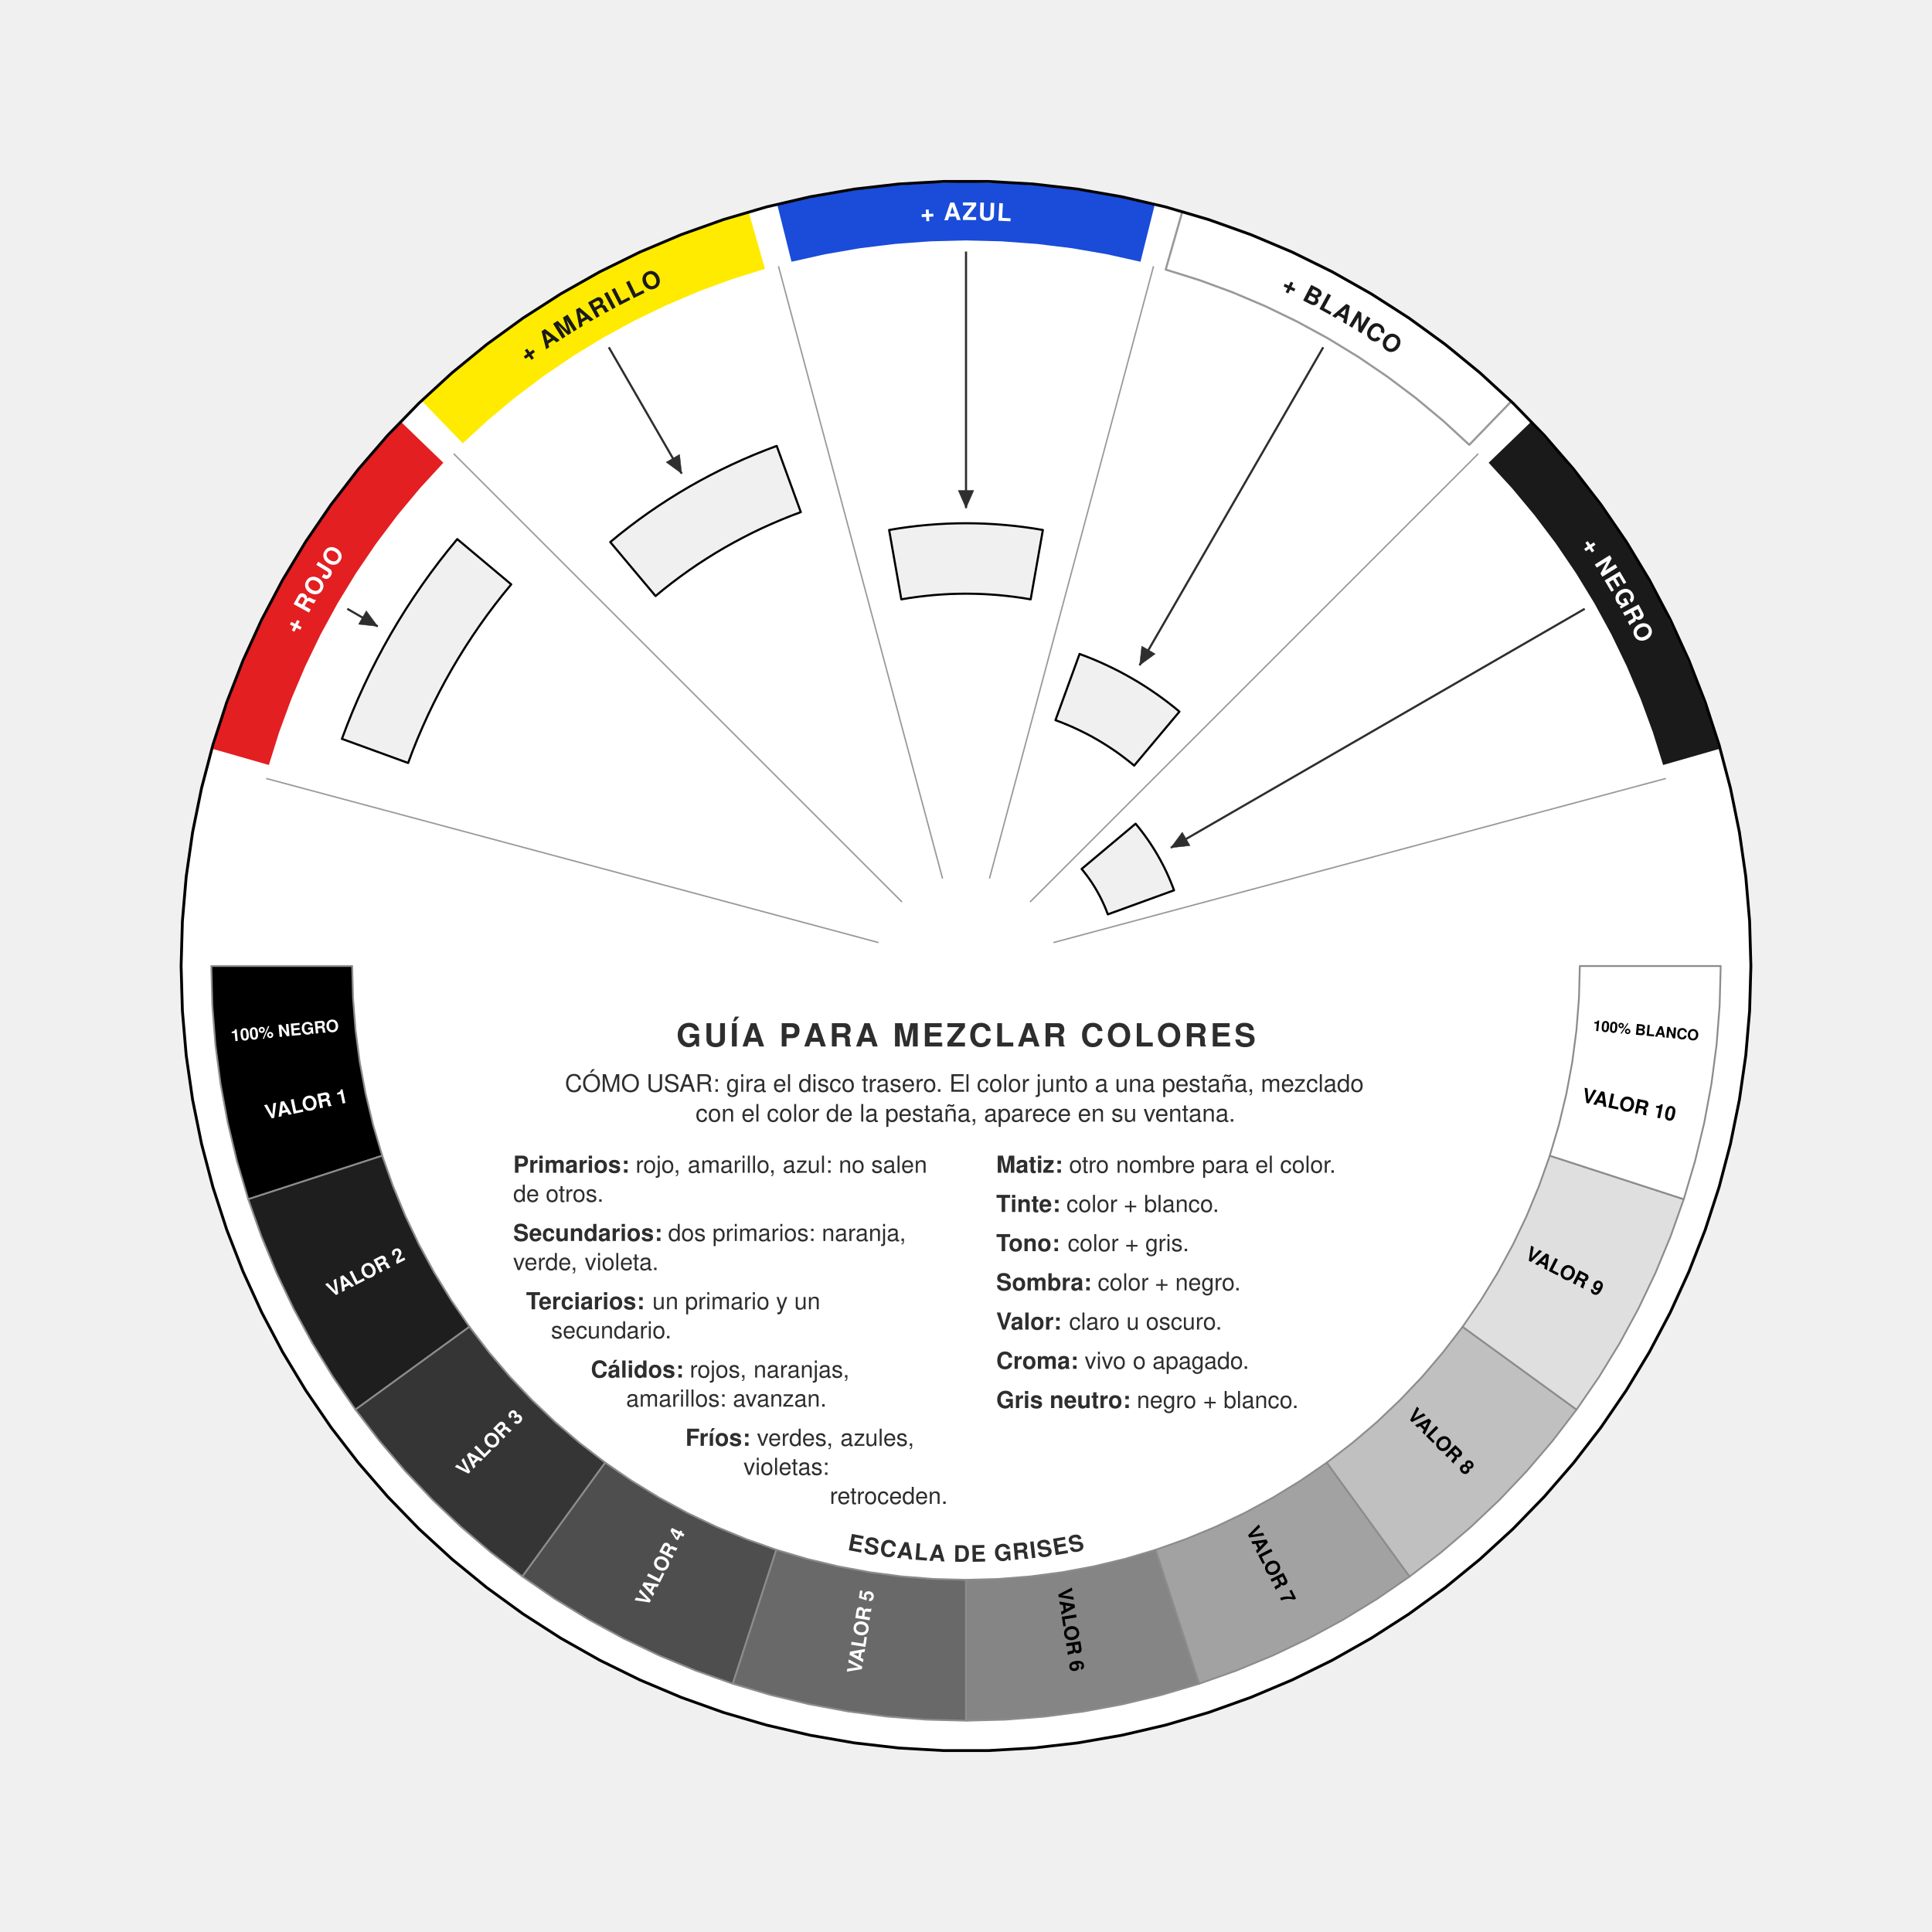
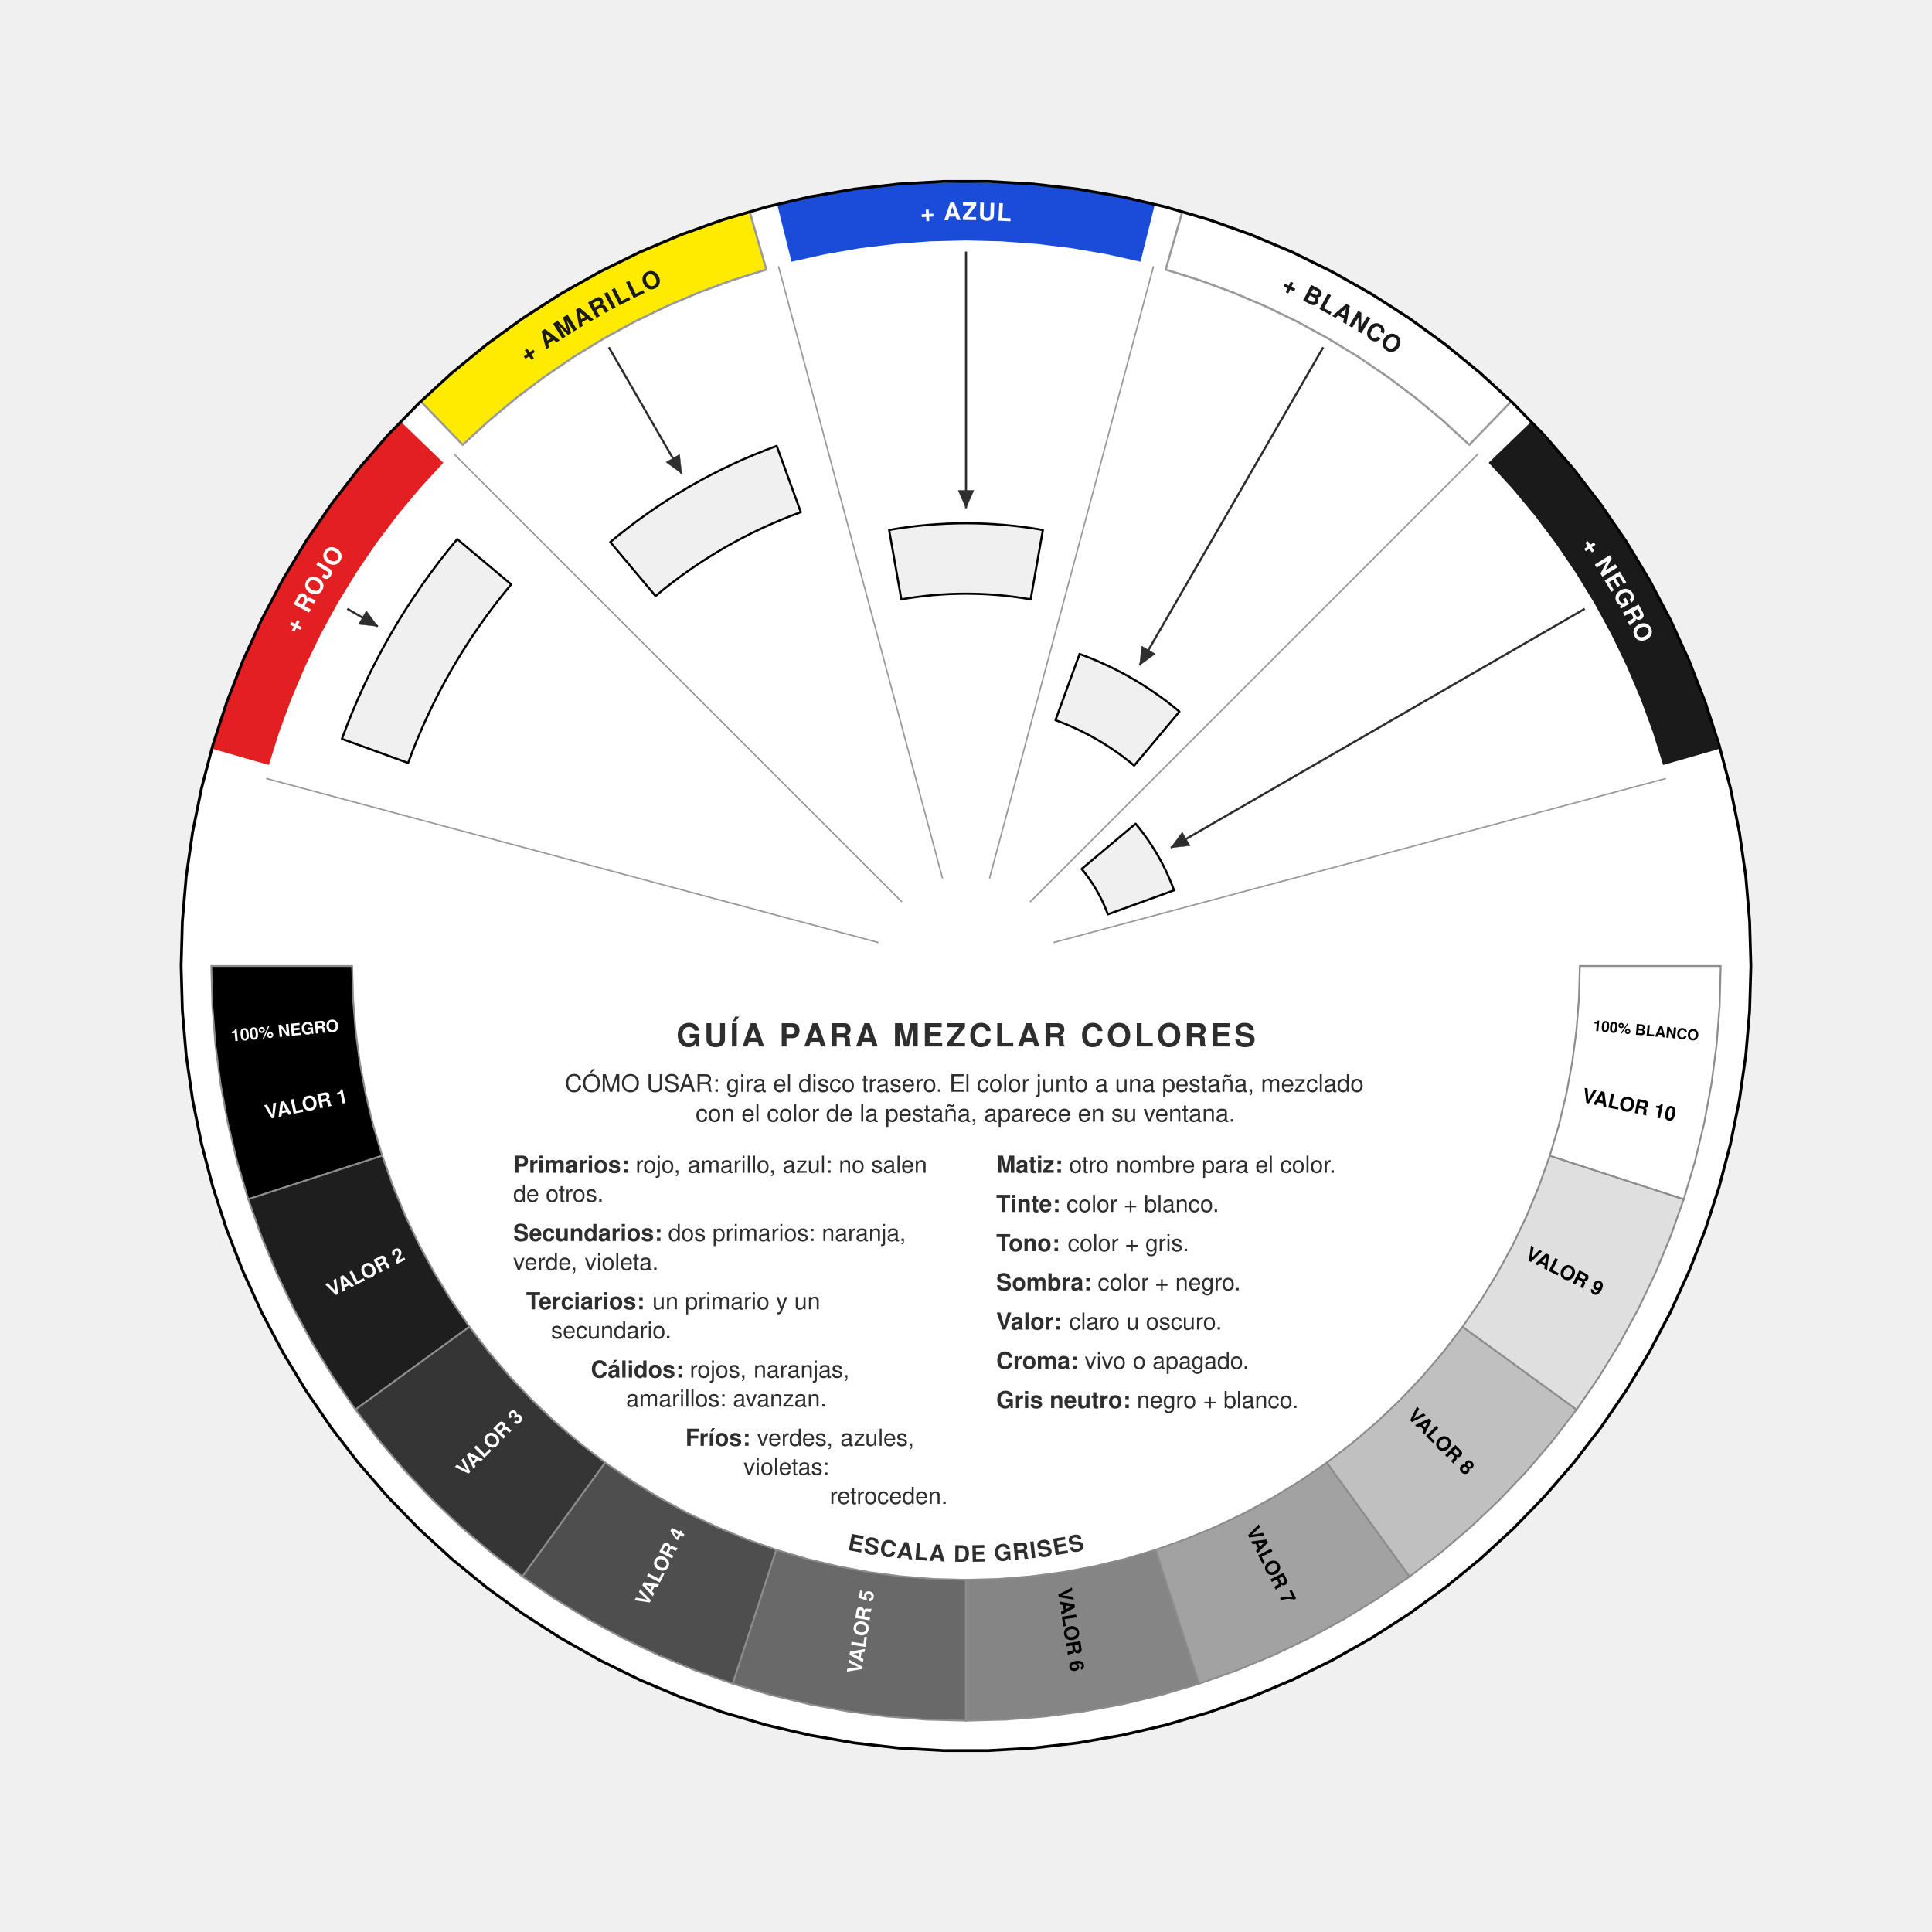
<svg xmlns="http://www.w3.org/2000/svg" viewBox="0 0 544.25 544.25" font-family="Helvetica, Arial, 'Liberation Sans', sans-serif">
  <path d="M493.23,272.13 L492.87,259.50 L491.79,246.92 L489.99,234.42 L487.48,222.05 L484.27,209.83 L480.37,197.82 L475.79,186.06 L470.54,174.57 L464.65,163.40 L458.13,152.59 L451.00,142.17 L443.29,132.17 L435.02,122.62 L426.22,113.57 L416.92,105.03 L407.14,97.03 L396.93,89.61 L386.30,82.79 L375.31,76.58 L363.98,71.00 L352.34,66.09 L340.45,61.85 L328.33,58.29 L316.03,55.43 L303.59,53.27 L291.05,51.83 L278.44,51.11 L265.81,51.11 L253.21,51.83 L240.66,53.27 L228.22,55.43 L215.92,58.29 L203.80,61.85 L191.91,66.09 L180.28,71.00 L168.94,76.58 L157.95,82.79 L147.33,89.61 L137.11,97.03 L127.33,105.03 L118.03,113.57 L109.23,122.62 L100.96,132.17 L93.25,142.17 L86.12,152.59 L79.60,163.40 L73.71,174.57 L68.46,186.06 L63.88,197.82 L59.98,209.83 L56.77,222.05 L54.26,234.42 L52.46,246.92 L51.38,259.50 L51.02,272.13 L51.38,284.75 L52.46,297.33 L54.26,309.83 L56.77,322.20 L59.98,334.42 L63.88,346.43 L68.46,358.19 L73.71,369.68 L79.60,380.85 L86.12,391.66 L93.25,402.09 L100.96,412.09 L109.23,421.63 L118.03,430.69 L127.33,439.22 L137.11,447.22 L147.33,454.64 L157.95,461.47 L168.94,467.68 L180.28,473.25 L191.91,478.16 L203.80,482.41 L215.92,485.96 L228.22,488.82 L240.66,490.98 L253.21,492.42 L265.81,493.14 L278.44,493.14 L291.05,492.42 L303.59,490.98 L316.03,488.82 L328.33,485.96 L340.45,482.41 L352.34,478.16 L363.98,473.25 L375.31,467.68 L386.30,461.47 L396.93,454.64 L407.14,447.22 L416.92,439.22 L426.22,430.69 L435.02,421.63 L443.29,412.09 L451.00,402.09 L458.13,391.66 L464.65,380.85 L470.54,369.68 L475.79,358.19 L480.37,346.43 L484.27,334.42 L487.48,322.20 L489.99,309.83 L491.79,297.33 L492.87,284.75 Z M128.81,151.87 L126.22,155.02 L123.70,158.23 L121.25,161.50 L118.87,164.82 L116.57,168.19 L114.34,171.60 L112.18,175.07 L110.10,178.58 L108.10,182.14 L106.18,185.74 L104.33,189.38 L102.57,193.06 L100.88,196.78 L99.28,200.53 L97.76,204.32 L96.32,208.14 L114.97,214.93 L116.25,211.51 L117.61,208.12 L119.05,204.77 L120.55,201.45 L122.13,198.16 L123.78,194.90 L125.50,191.68 L127.29,188.50 L129.15,185.36 L131.07,182.27 L133.07,179.21 L135.13,176.20 L137.25,173.23 L139.44,170.31 L141.69,167.44 L144.01,164.62 Z M218.80,125.62 L215.62,126.82 L212.46,128.09 L209.34,129.42 L206.24,130.83 L203.17,132.30 L200.14,133.84 L197.14,135.44 L194.17,137.11 L191.25,138.84 L188.36,140.64 L185.51,142.50 L182.70,144.42 L179.94,146.40 L177.22,148.44 L174.54,150.54 L171.91,152.70 L184.67,167.90 L186.96,166.01 L189.30,164.18 L191.67,162.40 L194.08,160.67 L196.53,158.99 L199.02,157.37 L201.54,155.80 L204.09,154.29 L206.68,152.84 L209.30,151.44 L211.95,150.09 L214.62,148.81 L217.33,147.59 L220.06,146.42 L222.81,145.31 L225.59,144.27 Z M293.78,149.30 L291.10,148.85 L288.41,148.47 L285.70,148.14 L283.00,147.88 L280.28,147.67 L277.57,147.52 L274.85,147.43 L272.13,147.40 L269.41,147.43 L266.69,147.52 L263.97,147.67 L261.26,147.88 L258.55,148.14 L255.85,148.47 L253.15,148.85 L250.47,149.30 L253.91,168.84 L256.17,168.46 L258.44,168.14 L260.71,167.87 L262.98,167.64 L265.27,167.47 L267.55,167.34 L269.84,167.27 L272.13,167.24 L274.41,167.27 L276.70,167.34 L278.99,167.47 L281.27,167.64 L283.54,167.87 L285.82,168.14 L288.08,168.46 L290.34,168.84 Z M332.25,200.47 L330.68,199.17 L329.07,197.91 L327.44,196.69 L325.78,195.50 L324.10,194.35 L322.39,193.23 L320.65,192.15 L318.90,191.12 L317.12,190.11 L315.32,189.15 L313.50,188.23 L311.66,187.35 L309.80,186.50 L307.92,185.70 L306.03,184.94 L304.12,184.22 L297.33,202.87 L298.84,203.44 L300.33,204.04 L301.81,204.67 L303.27,205.33 L304.72,206.03 L306.16,206.75 L307.58,207.51 L308.98,208.30 L310.36,209.12 L311.73,209.97 L313.07,210.85 L314.40,211.75 L315.71,212.69 L316.99,213.66 L318.26,214.65 L319.50,215.67 Z M330.73,250.80 L330.25,249.52 L329.74,248.26 L329.21,247.01 L328.65,245.77 L328.06,244.54 L327.44,243.33 L326.80,242.13 L326.13,240.94 L325.44,239.77 L324.72,238.62 L323.98,237.48 L323.21,236.36 L322.42,235.25 L321.60,234.16 L320.76,233.09 L319.90,232.04 L304.70,244.79 L305.29,245.51 L305.86,246.24 L306.42,246.98 L306.96,247.74 L307.48,248.50 L307.99,249.28 L308.48,250.07 L308.95,250.87 L309.40,251.67 L309.84,252.49 L310.26,253.32 L310.66,254.16 L311.04,255.00 L311.41,255.85 L311.75,256.72 L312.08,257.58 Z" fill="#ffffff" fill-rule="evenodd" />
  <path d="M113.08,118.54 L105.77,126.49 L98.85,134.79 L92.35,143.42 L86.27,152.35 L80.65,161.57 L75.47,171.06 L70.77,180.79 L66.55,190.73 L62.82,200.87 L59.59,211.18 L75.94,215.87 L78.92,206.35 L82.36,196.99 L86.26,187.81 L90.60,178.83 L95.37,170.08 L100.57,161.57 L106.18,153.32 L112.18,145.35 L118.56,137.69 L125.31,130.35 Z" fill="#e31f21" stroke="#ffffff" stroke-width="0.60" stroke-linejoin="round" />
  <text x="83.83" y="178.78" font-size="6.80" fill="#ffffff" font-weight="bold" transform="rotate(-63.09 83.83 178.78)">+</text>
  <text x="86.79" y="173.04" font-size="6.80" fill="#ffffff" font-weight="bold" transform="rotate(-61.20 86.79 173.04)">R</text>
  <text x="89.30" y="168.47" font-size="6.80" fill="#ffffff" font-weight="bold" transform="rotate(-59.73 89.30 168.47)">O</text>
  <text x="92.13" y="163.65" font-size="6.80" fill="#ffffff" font-weight="bold" transform="rotate(-58.41 92.13 163.65)">J</text>
  <text x="94.26" y="160.17" font-size="6.80" fill="#ffffff" font-weight="bold" transform="rotate(-57.09 94.26 160.17)">O</text>
  <path d="M128.81,151.87 L126.22,155.02 L123.70,158.23 L121.25,161.50 L118.87,164.82 L116.57,168.19 L114.34,171.60 L112.18,175.07 L110.10,178.58 L108.10,182.14 L106.18,185.74 L104.33,189.38 L102.57,193.06 L100.88,196.78 L99.28,200.53 L97.76,204.32 L96.32,208.14 L114.97,214.93 L116.25,211.51 L117.61,208.12 L119.05,204.77 L120.55,201.45 L122.13,198.16 L123.78,194.90 L125.50,191.68 L127.29,188.50 L129.15,185.36 L131.07,182.27 L133.07,179.21 L135.13,176.20 L137.25,173.23 L139.44,170.31 L141.69,167.44 L144.01,164.62 Z" fill="none" stroke="#000000" stroke-width="0.60" stroke-linejoin="round" />
  <path d="M97.83,171.50 L106.42,176.46" fill="none" stroke="#2e2e2e" stroke-width="0.60" stroke-linejoin="round" />
  <path d="M106.42,176.46 L100.99,175.86 L103.19,172.05 Z" fill="#2e2e2e" stroke="#2e2e2e" stroke-width="0.10" stroke-linejoin="round" />
-   <path d="M211.18,59.59 L200.87,62.82 L190.73,66.55 L180.79,70.77 L171.06,75.47 L161.57,80.65 L152.35,86.27 L143.42,92.35 L134.79,98.85 L126.49,105.77 L118.54,113.08 L130.35,125.31 L137.69,118.56 L145.35,112.18 L153.32,106.18 L161.57,100.57 L170.08,95.37 L178.83,90.60 L187.81,86.26 L196.99,82.36 L206.35,78.92 L215.87,75.94 Z" fill="#ffeb00" stroke="#ffffff" stroke-width="0.60" stroke-linejoin="round" />
+   <path d="M211.18,59.59 L200.87,62.82 L190.73,66.55 L180.79,70.77 L171.06,75.47 L161.57,80.65 L152.35,86.27 L143.42,92.35 L134.79,98.85 L126.49,105.77 L118.54,113.08 L130.35,125.31 L137.69,118.56 L145.35,112.18 L153.32,106.18 L161.57,100.57 L170.08,95.37 L178.83,90.60 L187.81,86.26 L196.99,82.36 L206.35,78.92 L215.87,75.94 Z" fill="#ffeb00" stroke="#999999" stroke-width="0.60" stroke-linejoin="round" />
  <text x="148.42" y="102.23" font-size="6.80" fill="#1a1a1a" font-weight="bold" transform="rotate(-35.52 148.42 102.23)">+</text>
  <text x="153.70" y="98.50" font-size="6.80" fill="#1a1a1a" font-weight="bold" transform="rotate(-33.63 153.70 98.50)">A</text>
  <text x="158.04" y="95.62" font-size="6.80" fill="#1a1a1a" font-weight="bold" transform="rotate(-32.10 158.04 95.62)">M</text>
  <text x="163.10" y="92.45" font-size="6.80" fill="#1a1a1a" font-weight="bold" transform="rotate(-30.58 163.10 92.45)">A</text>
  <text x="167.58" y="89.81" font-size="6.80" fill="#1a1a1a" font-weight="bold" transform="rotate(-29.16 167.58 89.81)">R</text>
  <text x="172.14" y="87.28" font-size="6.80" fill="#1a1a1a" font-weight="bold" transform="rotate(-28.15 172.14 87.28)">I</text>
  <text x="174.07" y="86.24" font-size="6.80" fill="#1a1a1a" font-weight="bold" transform="rotate(-27.25 174.07 86.24)">L</text>
  <text x="178.03" y="84.21" font-size="6.80" fill="#1a1a1a" font-weight="bold" transform="rotate(-26.03 178.03 84.21)">L</text>
  <text x="182.03" y="82.25" font-size="6.80" fill="#1a1a1a" font-weight="bold" transform="rotate(-24.66 182.03 82.25)">O</text>
  <path d="M218.80,125.62 L215.62,126.82 L212.46,128.09 L209.34,129.42 L206.24,130.83 L203.17,132.30 L200.14,133.84 L197.14,135.44 L194.17,137.11 L191.25,138.84 L188.36,140.64 L185.51,142.50 L182.70,144.42 L179.94,146.40 L177.22,148.44 L174.54,150.54 L171.91,152.70 L184.67,167.90 L186.96,166.01 L189.30,164.18 L191.67,162.40 L194.08,160.67 L196.53,158.99 L199.02,157.37 L201.54,155.80 L204.09,154.29 L206.68,152.84 L209.30,151.44 L211.95,150.09 L214.62,148.81 L217.33,147.59 L220.06,146.42 L222.81,145.31 L225.59,144.27 Z" fill="none" stroke="#000000" stroke-width="0.60" stroke-linejoin="round" />
  <path d="M171.50,97.83 L192.05,133.43" fill="none" stroke="#2e2e2e" stroke-width="0.60" stroke-linejoin="round" />
  <path d="M192.05,133.43 L187.64,130.20 L191.45,128.00 Z" fill="#2e2e2e" stroke="#2e2e2e" stroke-width="0.10" stroke-linejoin="round" />
  <path d="M325.62,57.59 L315.07,55.23 L304.43,53.40 L293.70,52.08 L282.93,51.29 L272.13,51.02 L261.33,51.29 L250.55,52.08 L239.83,53.40 L229.18,55.23 L218.64,57.59 L222.75,74.09 L232.48,71.92 L242.31,70.22 L252.21,69.01 L262.16,68.28 L272.13,68.03 L282.10,68.28 L292.04,69.01 L301.94,70.22 L311.77,71.92 L321.50,74.09 Z" fill="#1a4cd9" stroke="#ffffff" stroke-width="0.60" stroke-linejoin="round" />
  <text x="259.39" y="62.35" font-size="6.80" fill="#ffffff" font-weight="bold" transform="rotate(-2.93 259.39 62.35)">+</text>
  <text x="265.84" y="62.06" font-size="6.80" fill="#ffffff" font-weight="bold" transform="rotate(-1.04 265.84 62.06)">A</text>
  <text x="271.05" y="61.97" font-size="6.80" fill="#ffffff" font-weight="bold" transform="rotate(0.27 271.05 61.97)">Z</text>
  <text x="275.51" y="61.99" font-size="6.80" fill="#ffffff" font-weight="bold" transform="rotate(1.59 275.51 61.99)">U</text>
  <text x="280.71" y="62.14" font-size="6.80" fill="#ffffff" font-weight="bold" transform="rotate(2.91 280.71 62.14)">L</text>
  <path d="M293.78,149.30 L291.10,148.85 L288.41,148.47 L285.70,148.14 L283.00,147.88 L280.28,147.67 L277.57,147.52 L274.85,147.43 L272.13,147.40 L269.41,147.43 L266.69,147.52 L263.97,147.67 L261.26,147.88 L258.55,148.14 L255.85,148.47 L253.15,148.85 L250.47,149.30 L253.91,168.84 L256.17,168.46 L258.44,168.14 L260.71,167.87 L262.98,167.64 L265.27,167.47 L267.55,167.34 L269.84,167.27 L272.13,167.24 L274.41,167.27 L276.70,167.34 L278.99,167.47 L281.27,167.64 L283.54,167.87 L285.82,168.14 L288.08,168.46 L290.34,168.84 Z" fill="none" stroke="#000000" stroke-width="0.60" stroke-linejoin="round" />
  <path d="M272.13,70.87 L272.13,143.15" fill="none" stroke="#2e2e2e" stroke-width="0.60" stroke-linejoin="round" />
  <path d="M272.13,143.15 L269.93,138.15 L274.33,138.15 Z" fill="#2e2e2e" stroke="#2e2e2e" stroke-width="0.10" stroke-linejoin="round" />
  <path d="M425.72,113.08 L417.76,105.77 L409.46,98.85 L400.83,92.35 L391.90,86.27 L382.68,80.65 L373.19,75.47 L363.46,70.77 L353.52,66.55 L343.38,62.82 L333.07,59.59 L328.38,75.94 L337.90,78.92 L347.26,82.36 L356.44,86.26 L365.42,90.60 L374.17,95.37 L382.69,100.57 L390.93,106.18 L398.90,112.18 L406.56,118.56 L413.90,125.31 Z" fill="#ffffff" stroke="#999999" stroke-width="0.60" stroke-linejoin="round" />
  <text x="360.78" y="81.58" font-size="6.80" fill="#1a1a1a" font-weight="bold" transform="rotate(25.49 360.78 81.58)">+</text>
  <text x="366.60" y="84.39" font-size="6.80" fill="#1a1a1a" font-weight="bold" transform="rotate(27.38 366.60 84.39)">B</text>
  <text x="371.22" y="86.79" font-size="6.80" fill="#1a1a1a" font-weight="bold" transform="rotate(28.70 371.22 86.79)">L</text>
  <text x="375.13" y="88.93" font-size="6.80" fill="#1a1a1a" font-weight="bold" transform="rotate(30.02 375.13 88.93)">A</text>
  <text x="379.64" y="91.54" font-size="6.80" fill="#1a1a1a" font-weight="bold" transform="rotate(31.44 379.64 91.54)">N</text>
  <text x="384.08" y="94.26" font-size="6.80" fill="#1a1a1a" font-weight="bold" transform="rotate(32.86 384.08 94.26)">C</text>
  <text x="388.45" y="97.09" font-size="6.80" fill="#1a1a1a" font-weight="bold" transform="rotate(34.33 388.45 97.09)">O</text>
  <path d="M332.25,200.47 L330.68,199.17 L329.07,197.91 L327.44,196.69 L325.78,195.50 L324.10,194.35 L322.39,193.23 L320.65,192.15 L318.90,191.12 L317.12,190.11 L315.32,189.15 L313.50,188.23 L311.66,187.35 L309.80,186.50 L307.92,185.70 L306.03,184.94 L304.12,184.22 L297.33,202.87 L298.84,203.44 L300.33,204.04 L301.81,204.67 L303.27,205.33 L304.72,206.03 L306.16,206.75 L307.58,207.51 L308.98,208.30 L310.36,209.12 L311.73,209.97 L313.07,210.85 L314.40,211.75 L315.71,212.69 L316.99,213.66 L318.26,214.65 L319.50,215.67 Z" fill="none" stroke="#000000" stroke-width="0.60" stroke-linejoin="round" />
  <path d="M372.76,97.83 L321.02,187.43" fill="none" stroke="#2e2e2e" stroke-width="0.60" stroke-linejoin="round" />
  <path d="M321.02,187.43 L321.62,182.00 L325.43,184.20 Z" fill="#2e2e2e" stroke="#2e2e2e" stroke-width="0.10" stroke-linejoin="round" />
  <path d="M484.66,211.18 L481.43,200.87 L477.70,190.73 L473.48,180.79 L468.78,171.06 L463.61,161.57 L457.98,152.35 L451.90,143.42 L445.40,134.79 L438.49,126.49 L431.17,118.54 L418.94,130.35 L425.69,137.69 L432.07,145.35 L438.08,153.32 L443.68,161.57 L448.88,170.08 L453.65,178.83 L457.99,187.81 L461.89,196.99 L465.33,206.35 L468.31,215.87 Z" fill="#1a1a1a" stroke="#ffffff" stroke-width="0.60" stroke-linejoin="round" />
  <text x="445.44" y="153.26" font-size="6.80" fill="#ffffff" font-weight="bold" transform="rotate(56.10 445.44 153.26)">+</text>
  <text x="449.02" y="158.64" font-size="6.80" fill="#ffffff" font-weight="bold" transform="rotate(57.99 449.02 158.64)">N</text>
  <text x="451.77" y="163.06" font-size="6.80" fill="#ffffff" font-weight="bold" transform="rotate(59.36 451.77 163.06)">E</text>
  <text x="454.24" y="167.22" font-size="6.80" fill="#ffffff" font-weight="bold" transform="rotate(60.78 454.24 167.22)">G</text>
  <text x="456.96" y="172.11" font-size="6.80" fill="#ffffff" font-weight="bold" transform="rotate(62.25 456.96 172.11)">R</text>
  <text x="459.39" y="176.72" font-size="6.80" fill="#ffffff" font-weight="bold" transform="rotate(63.72 459.39 176.72)">O</text>
  <path d="M330.73,250.80 L330.25,249.52 L329.74,248.26 L329.21,247.01 L328.65,245.77 L328.06,244.54 L327.44,243.33 L326.80,242.13 L326.13,240.94 L325.44,239.77 L324.72,238.62 L323.98,237.48 L323.21,236.36 L322.42,235.25 L321.60,234.16 L320.76,233.09 L319.90,232.04 L304.70,244.79 L305.29,245.51 L305.86,246.24 L306.42,246.98 L306.96,247.74 L307.48,248.50 L307.99,249.28 L308.48,250.07 L308.95,250.87 L309.40,251.67 L309.84,252.49 L310.26,253.32 L310.66,254.16 L311.04,255.00 L311.41,255.85 L311.75,256.72 L312.08,257.58 Z" fill="none" stroke="#000000" stroke-width="0.60" stroke-linejoin="round" />
  <path d="M446.42,171.50 L329.82,238.82" fill="none" stroke="#2e2e2e" stroke-width="0.60" stroke-linejoin="round" />
  <path d="M329.82,238.82 L333.05,234.41 L335.25,238.22 Z" fill="#2e2e2e" stroke="#2e2e2e" stroke-width="0.10" stroke-linejoin="round" />
  <path d="M247.48,265.52 L74.99,219.30" fill="none" stroke="#999999" stroke-width="0.40" stroke-linejoin="round" />
  <path d="M254.09,254.09 L127.81,127.81" fill="none" stroke="#999999" stroke-width="0.40" stroke-linejoin="round" />
  <path d="M265.52,247.48 L219.30,74.99" fill="none" stroke="#999999" stroke-width="0.40" stroke-linejoin="round" />
  <path d="M278.73,247.48 L324.95,74.99" fill="none" stroke="#999999" stroke-width="0.40" stroke-linejoin="round" />
  <path d="M290.17,254.09 L416.44,127.81" fill="none" stroke="#999999" stroke-width="0.40" stroke-linejoin="round" />
  <path d="M296.77,265.52 L469.27,219.30" fill="none" stroke="#999999" stroke-width="0.40" stroke-linejoin="round" />
  <path d="M59.53,272.13 L59.82,283.25 L60.69,294.35 L62.14,305.38 L64.17,316.33 L66.77,327.15 L69.93,337.82 L107.68,325.56 L105.10,316.88 L102.99,308.08 L101.34,299.18 L100.16,290.20 L99.45,281.18 L99.21,272.13 Z" fill="#000000" stroke="#8c8c8c" stroke-width="0.50" stroke-linejoin="round" />
  <text x="65.20" y="293.39" font-size="4.70" fill="#ffffff" font-weight="bold" transform="rotate(-5.40 65.20 293.39)">100% NEGRO</text>
  <text x="75.08" y="315.35" font-size="5.60" fill="#ffffff" font-weight="bold" transform="rotate(-11.80 75.08 315.35)">VALOR 1</text>
  <path d="M69.93,337.82 L73.65,348.31 L77.91,358.60 L82.70,368.64 L88.01,378.43 L93.83,387.92 L100.13,397.09 L132.24,373.76 L127.11,366.30 L122.38,358.58 L118.06,350.63 L114.16,342.46 L110.70,334.09 L107.68,325.56 Z" fill="#1e1e1e" stroke="#8c8c8c" stroke-width="0.50" stroke-linejoin="round" />
  <text x="93.31" y="365.50" font-size="5.60" fill="#ffffff" font-weight="bold" transform="rotate(-27.00 93.31 365.50)">VALOR 2</text>
  <path d="M100.13,397.09 L106.91,405.92 L114.13,414.38 L121.80,422.46 L129.87,430.12 L138.33,437.35 L147.16,444.12 L170.49,412.02 L163.31,406.50 L156.42,400.63 L149.86,394.39 L143.63,387.83 L137.75,380.94 L132.24,373.76 Z" fill="#353535" stroke="#8c8c8c" stroke-width="0.50" stroke-linejoin="round" />
  <text x="130.91" y="416.19" font-size="5.60" fill="#ffffff" font-weight="bold" transform="rotate(-45.00 130.91 416.19)">VALOR 3</text>
  <path d="M147.16,444.12 L156.34,450.43 L165.83,456.24 L175.61,461.55 L185.65,466.34 L195.94,470.60 L206.43,474.32 L218.69,436.58 L210.16,433.55 L201.80,430.09 L193.62,426.19 L185.67,421.87 L177.95,417.14 L170.49,412.02 Z" fill="#4e4e4e" stroke="#8c8c8c" stroke-width="0.50" stroke-linejoin="round" />
  <text x="182.34" y="452.77" font-size="5.60" fill="#ffffff" font-weight="bold" transform="rotate(-63.00 182.34 452.77)">VALOR 4</text>
  <path d="M206.43,474.32 L217.10,477.48 L227.92,480.08 L238.87,482.11 L249.90,483.56 L261.00,484.43 L272.13,484.72 L272.13,445.04 L263.08,444.80 L254.05,444.09 L245.08,442.91 L236.18,441.26 L227.37,439.15 L218.69,436.58 Z" fill="#696969" stroke="#8c8c8c" stroke-width="0.50" stroke-linejoin="round" />
  <text x="242.56" y="471.68" font-size="5.60" fill="#ffffff" font-weight="bold" transform="rotate(-81.00 242.56 471.68)">VALOR 5</text>
  <path d="M272.13,484.72 L283.25,484.43 L294.35,483.56 L305.38,482.11 L316.33,480.08 L327.15,477.48 L337.82,474.32 L325.56,436.58 L316.88,439.15 L308.08,441.26 L299.18,442.91 L290.20,444.09 L281.18,444.80 L272.13,445.04 Z" fill="#858585" stroke="#8c8c8c" stroke-width="0.50" stroke-linejoin="round" />
  <text x="297.89" y="447.71" font-size="5.60" fill="#000000" font-weight="bold" transform="rotate(81.00 297.89 447.71)">VALOR 6</text>
  <path d="M337.82,474.32 L348.31,470.60 L358.60,466.34 L368.64,461.55 L378.43,456.24 L387.92,450.43 L397.09,444.12 L373.76,412.02 L366.30,417.14 L358.58,421.87 L350.63,426.19 L342.46,430.09 L334.09,433.55 L325.56,436.58 Z" fill="#a2a2a2" stroke="#8c8c8c" stroke-width="0.50" stroke-linejoin="round" />
  <text x="350.89" y="431.15" font-size="5.60" fill="#000000" font-weight="bold" transform="rotate(63.00 350.89 431.15)">VALOR 7</text>
  <path d="M397.09,444.12 L405.92,437.35 L414.38,430.12 L422.46,422.46 L430.12,414.38 L437.35,405.92 L444.12,397.09 L412.02,373.76 L406.50,380.94 L400.63,387.83 L394.39,394.39 L387.83,400.63 L380.94,406.50 L373.76,412.02 Z" fill="#c0c0c0" stroke="#8c8c8c" stroke-width="0.50" stroke-linejoin="round" />
  <text x="396.18" y="399.03" font-size="5.60" fill="#000000" font-weight="bold" transform="rotate(45.00 396.18 399.03)">VALOR 8</text>
  <path d="M444.12,397.09 L450.43,387.92 L456.24,378.43 L461.55,368.64 L466.34,358.60 L470.60,348.31 L474.32,337.82 L436.58,325.56 L433.55,334.09 L430.09,342.46 L426.19,350.63 L421.87,358.58 L417.14,366.30 L412.02,373.76 Z" fill="#dfdfdf" stroke="#8c8c8c" stroke-width="0.50" stroke-linejoin="round" />
  <text x="429.32" y="354.48" font-size="5.60" fill="#000000" font-weight="bold" transform="rotate(27.00 429.32 354.48)">VALOR 9</text>
  <path d="M474.32,337.82 L477.48,327.15 L480.08,316.33 L482.11,305.38 L483.56,294.35 L484.43,283.25 L484.72,272.13 L445.04,272.13 L444.80,281.18 L444.09,290.20 L442.91,299.18 L441.26,308.08 L439.15,316.88 L436.58,325.56 Z" fill="#ffffff" stroke="#8c8c8c" stroke-width="0.50" stroke-linejoin="round" />
  <text x="448.64" y="290.33" font-size="4.20" fill="#000000" font-weight="bold" transform="rotate(5.40 448.64 290.33)">100% BLANCO</text>
  <text x="445.41" y="310.39" font-size="5.60" fill="#000000" font-weight="bold" transform="rotate(11.80 445.41 310.39)">VALOR 10</text>
  <text x="238.63" y="436.61" font-size="6.40" fill="#2e2e2e" font-weight="bold" transform="rotate(10.78 238.63 436.61)">E</text>
  <text x="243.12" y="437.46" font-size="6.40" fill="#2e2e2e" font-weight="bold" transform="rotate(9.22 243.12 437.46)">S</text>
  <text x="247.63" y="438.19" font-size="6.40" fill="#2e2e2e" font-weight="bold" transform="rotate(7.60 247.63 438.19)">C</text>
  <text x="252.51" y="438.84" font-size="6.40" fill="#2e2e2e" font-weight="bold" transform="rotate(5.92 252.51 438.84)">A</text>
  <text x="257.40" y="439.34" font-size="6.40" fill="#2e2e2e" font-weight="bold" transform="rotate(4.37 257.40 439.34)">L</text>
  <text x="261.60" y="439.66" font-size="6.40" fill="#2e2e2e" font-weight="bold" transform="rotate(2.81 261.60 439.66)">A</text>
  <text x="268.59" y="439.95" font-size="6.40" fill="#2e2e2e" font-weight="bold" transform="rotate(0.42 268.59 439.95)">D</text>
  <text x="273.51" y="439.98" font-size="6.40" fill="#2e2e2e" font-weight="bold" transform="rotate(-1.20 273.51 439.98)">E</text>
  <text x="280.16" y="439.80" font-size="6.40" fill="#2e2e2e" font-weight="bold" transform="rotate(-3.59 280.16 439.80)">G</text>
  <text x="285.43" y="439.46" font-size="6.40" fill="#2e2e2e" font-weight="bold" transform="rotate(-5.33 285.43 439.46)">R</text>
  <text x="290.33" y="438.99" font-size="6.40" fill="#2e2e2e" font-weight="bold" transform="rotate(-6.53 290.33 438.99)">I</text>
  <text x="292.39" y="438.76" font-size="6.40" fill="#2e2e2e" font-weight="bold" transform="rotate(-7.66 292.39 438.76)">S</text>
  <text x="296.92" y="438.15" font-size="6.40" fill="#2e2e2e" font-weight="bold" transform="rotate(-9.22 296.92 438.15)">E</text>
  <text x="301.43" y="437.41" font-size="6.40" fill="#2e2e2e" font-weight="bold" transform="rotate(-10.78 301.43 437.41)">S</text>
  <text x="190.53" y="294.80" font-size="9.00" fill="#2e2e2e" font-weight="bold">G</text>
  <text x="198.33" y="294.80" font-size="9.00" fill="#2e2e2e" font-weight="bold">U</text>
  <text x="205.63" y="294.80" font-size="9.00" fill="#2e2e2e" font-weight="bold">Í</text>
  <text x="208.93" y="294.80" font-size="9.00" fill="#2e2e2e" font-weight="bold">A</text>
  <text x="219.53" y="294.80" font-size="9.00" fill="#2e2e2e" font-weight="bold">P</text>
  <text x="226.33" y="294.80" font-size="9.00" fill="#2e2e2e" font-weight="bold">A</text>
  <text x="233.63" y="294.80" font-size="9.00" fill="#2e2e2e" font-weight="bold">R</text>
  <text x="240.93" y="294.80" font-size="9.00" fill="#2e2e2e" font-weight="bold">A</text>
  <text x="251.53" y="294.80" font-size="9.00" fill="#2e2e2e" font-weight="bold">M</text>
  <text x="259.82" y="294.80" font-size="9.00" fill="#2e2e2e" font-weight="bold">E</text>
  <text x="266.63" y="294.80" font-size="9.00" fill="#2e2e2e" font-weight="bold">Z</text>
  <text x="272.93" y="294.80" font-size="9.00" fill="#2e2e2e" font-weight="bold">C</text>
  <text x="280.22" y="294.80" font-size="9.00" fill="#2e2e2e" font-weight="bold">L</text>
  <text x="286.52" y="294.80" font-size="9.00" fill="#2e2e2e" font-weight="bold">A</text>
  <text x="293.82" y="294.80" font-size="9.00" fill="#2e2e2e" font-weight="bold">R</text>
  <text x="304.42" y="294.80" font-size="9.00" fill="#2e2e2e" font-weight="bold">C</text>
  <text x="311.72" y="294.80" font-size="9.00" fill="#2e2e2e" font-weight="bold">O</text>
  <text x="319.52" y="294.80" font-size="9.00" fill="#2e2e2e" font-weight="bold">L</text>
  <text x="325.82" y="294.80" font-size="9.00" fill="#2e2e2e" font-weight="bold">O</text>
  <text x="333.62" y="294.80" font-size="9.00" fill="#2e2e2e" font-weight="bold">R</text>
  <text x="340.92" y="294.80" font-size="9.00" fill="#2e2e2e" font-weight="bold">E</text>
  <text x="347.72" y="294.80" font-size="9.00" fill="#2e2e2e" font-weight="bold">S</text>
  <text x="159.13" y="307.56" font-size="6.80" fill="#2e2e2e">CÓMO USAR: gira el disco trasero. El color junto a una pestaña, mezclado</text>
  <text x="195.96" y="315.96" font-size="6.80" fill="#2e2e2e">con el color de la pestaña, aparece en su ventana.</text>
  <text x="144.57" y="330.36" font-size="6.60" fill="#2e2e2e" font-weight="bold">Primarios:</text>
  <text x="179.05" y="330.36" font-size="6.60" fill="#2e2e2e">rojo,</text>
  <text x="193.72" y="330.36" font-size="6.60" fill="#2e2e2e">amarillo,</text>
  <text x="220.49" y="330.36" font-size="6.60" fill="#2e2e2e">azul:</text>
  <text x="236.26" y="330.36" font-size="6.60" fill="#2e2e2e">no</text>
  <text x="245.43" y="330.36" font-size="6.60" fill="#2e2e2e">salen</text>
  <text x="144.57" y="338.54" font-size="6.60" fill="#2e2e2e">de</text>
  <text x="153.74" y="338.54" font-size="6.60" fill="#2e2e2e">otros.</text>
  <text x="144.57" y="349.59" font-size="6.60" fill="#2e2e2e" font-weight="bold">Secundarios:</text>
  <text x="188.21" y="349.59" font-size="6.60" fill="#2e2e2e">dos</text>
  <text x="200.69" y="349.59" font-size="6.60" fill="#2e2e2e">primarios:</text>
  <text x="231.49" y="349.59" font-size="6.60" fill="#2e2e2e">naranja,</text>
  <text x="144.57" y="357.78" font-size="6.60" fill="#2e2e2e">verde,</text>
  <text x="164.74" y="357.78" font-size="6.60" fill="#2e2e2e">violeta.</text>
  <text x="148.20" y="368.82" font-size="6.60" fill="#2e2e2e" font-weight="bold">Terciarios:</text>
  <text x="183.78" y="368.82" font-size="6.60" fill="#2e2e2e">un</text>
  <text x="192.95" y="368.82" font-size="6.60" fill="#2e2e2e">primario</text>
  <text x="218.62" y="368.82" font-size="6.60" fill="#2e2e2e">y</text>
  <text x="223.75" y="368.82" font-size="6.60" fill="#2e2e2e">un</text>
  <text x="155.22" y="377.01" font-size="6.60" fill="#2e2e2e">secundario.</text>
  <text x="166.42" y="388.06" font-size="6.60" fill="#2e2e2e" font-weight="bold">Cálidos:</text>
  <text x="194.30" y="388.06" font-size="6.60" fill="#2e2e2e">rojos,</text>
  <text x="212.27" y="388.06" font-size="6.60" fill="#2e2e2e">naranjas,</text>
  <text x="176.38" y="396.24" font-size="6.60" fill="#2e2e2e">amarillos:</text>
  <text x="206.45" y="396.24" font-size="6.60" fill="#2e2e2e">avanzan.</text>
  <text x="193.09" y="407.29" font-size="6.60" fill="#2e2e2e" font-weight="bold">Fríos:</text>
  <text x="213.25" y="407.29" font-size="6.60" fill="#2e2e2e">verdes,</text>
  <text x="236.73" y="407.29" font-size="6.60" fill="#2e2e2e">azules,</text>
  <text x="209.46" y="415.47" font-size="6.60" fill="#2e2e2e">violetas:</text>
  <text x="233.75" y="423.66" font-size="6.60" fill="#2e2e2e">retroceden.</text>
  <text x="280.63" y="330.36" font-size="6.60" fill="#2e2e2e" font-weight="bold">Matiz:</text>
  <text x="301.16" y="330.36" font-size="6.60" fill="#2e2e2e">otro</text>
  <text x="314.37" y="330.36" font-size="6.60" fill="#2e2e2e">nombre</text>
  <text x="338.58" y="330.36" font-size="6.60" fill="#2e2e2e">para</text>
  <text x="353.62" y="330.36" font-size="6.60" fill="#2e2e2e">el</text>
  <text x="360.59" y="330.36" font-size="6.60" fill="#2e2e2e">color.</text>
  <text x="280.63" y="341.41" font-size="6.60" fill="#2e2e2e" font-weight="bold">Tinte:</text>
  <text x="300.43" y="341.41" font-size="6.60" fill="#2e2e2e">color</text>
  <text x="316.57" y="341.41" font-size="6.60" fill="#2e2e2e">+</text>
  <text x="322.26" y="341.41" font-size="6.60" fill="#2e2e2e">blanco.</text>
  <text x="280.63" y="352.46" font-size="6.60" fill="#2e2e2e" font-weight="bold">Tono:</text>
  <text x="300.79" y="352.46" font-size="6.60" fill="#2e2e2e">color</text>
  <text x="316.93" y="352.46" font-size="6.60" fill="#2e2e2e">+</text>
  <text x="322.62" y="352.46" font-size="6.60" fill="#2e2e2e">gris.</text>
  <text x="280.63" y="363.50" font-size="6.60" fill="#2e2e2e" font-weight="bold">Sombra:</text>
  <text x="309.23" y="363.50" font-size="6.60" fill="#2e2e2e">color</text>
  <text x="325.37" y="363.50" font-size="6.60" fill="#2e2e2e">+</text>
  <text x="331.06" y="363.50" font-size="6.60" fill="#2e2e2e">negro.</text>
  <text x="280.63" y="374.55" font-size="6.60" fill="#2e2e2e" font-weight="bold">Valor:</text>
  <text x="301.17" y="374.55" font-size="6.60" fill="#2e2e2e">claro</text>
  <text x="317.31" y="374.55" font-size="6.60" fill="#2e2e2e">u</text>
  <text x="322.81" y="374.55" font-size="6.60" fill="#2e2e2e">oscuro.</text>
  <text x="280.63" y="385.60" font-size="6.60" fill="#2e2e2e" font-weight="bold">Croma:</text>
  <text x="305.56" y="385.60" font-size="6.60" fill="#2e2e2e">vivo</text>
  <text x="319.13" y="385.60" font-size="6.60" fill="#2e2e2e">o</text>
  <text x="324.64" y="385.60" font-size="6.60" fill="#2e2e2e">apagado.</text>
  <text x="280.63" y="396.65" font-size="6.60" fill="#2e2e2e" font-weight="bold">Gris</text>
  <text x="295.67" y="396.65" font-size="6.60" fill="#2e2e2e" font-weight="bold">neutro:</text>
  <text x="320.24" y="396.65" font-size="6.60" fill="#2e2e2e">negro</text>
  <text x="338.95" y="396.65" font-size="6.60" fill="#2e2e2e">+</text>
  <text x="344.64" y="396.65" font-size="6.60" fill="#2e2e2e">blanco.</text>
  <path d="M493.23,272.13 L492.87,259.50 L491.79,246.92 L489.99,234.42 L487.48,222.05 L484.27,209.83 L480.37,197.82 L475.79,186.06 L470.54,174.57 L464.65,163.40 L458.13,152.59 L451.00,142.17 L443.29,132.17 L435.02,122.62 L426.22,113.57 L416.92,105.03 L407.14,97.03 L396.93,89.61 L386.30,82.79 L375.31,76.58 L363.98,71.00 L352.34,66.09 L340.45,61.85 L328.33,58.29 L316.03,55.43 L303.59,53.27 L291.05,51.83 L278.44,51.11 L265.81,51.11 L253.21,51.83 L240.66,53.27 L228.22,55.43 L215.92,58.29 L203.80,61.85 L191.91,66.09 L180.28,71.00 L168.94,76.58 L157.95,82.79 L147.33,89.61 L137.11,97.03 L127.33,105.03 L118.03,113.57 L109.23,122.62 L100.96,132.17 L93.25,142.17 L86.12,152.59 L79.60,163.40 L73.71,174.57 L68.46,186.06 L63.88,197.82 L59.98,209.83 L56.77,222.05 L54.26,234.42 L52.46,246.92 L51.38,259.50 L51.02,272.13 L51.38,284.75 L52.46,297.33 L54.26,309.83 L56.77,322.20 L59.98,334.42 L63.88,346.43 L68.46,358.19 L73.71,369.68 L79.60,380.85 L86.12,391.66 L93.25,402.09 L100.96,412.09 L109.23,421.63 L118.03,430.69 L127.33,439.22 L137.11,447.22 L147.33,454.64 L157.95,461.47 L168.94,467.68 L180.28,473.25 L191.91,478.16 L203.80,482.41 L215.92,485.96 L228.22,488.82 L240.66,490.98 L253.21,492.42 L265.81,493.14 L278.44,493.14 L291.05,492.42 L303.59,490.98 L316.03,488.82 L328.33,485.96 L340.45,482.41 L352.34,478.16 L363.98,473.25 L375.31,467.68 L386.30,461.47 L396.93,454.64 L407.14,447.22 L416.92,439.22 L426.22,430.69 L435.02,421.63 L443.29,412.09 L451.00,402.09 L458.13,391.66 L464.65,380.85 L470.54,369.68 L475.79,358.19 L480.37,346.43 L484.27,334.42 L487.48,322.20 L489.99,309.83 L491.79,297.33 L492.87,284.75 Z" fill="none" stroke="#000000" stroke-width="0.80" stroke-linejoin="round" />
</svg>
